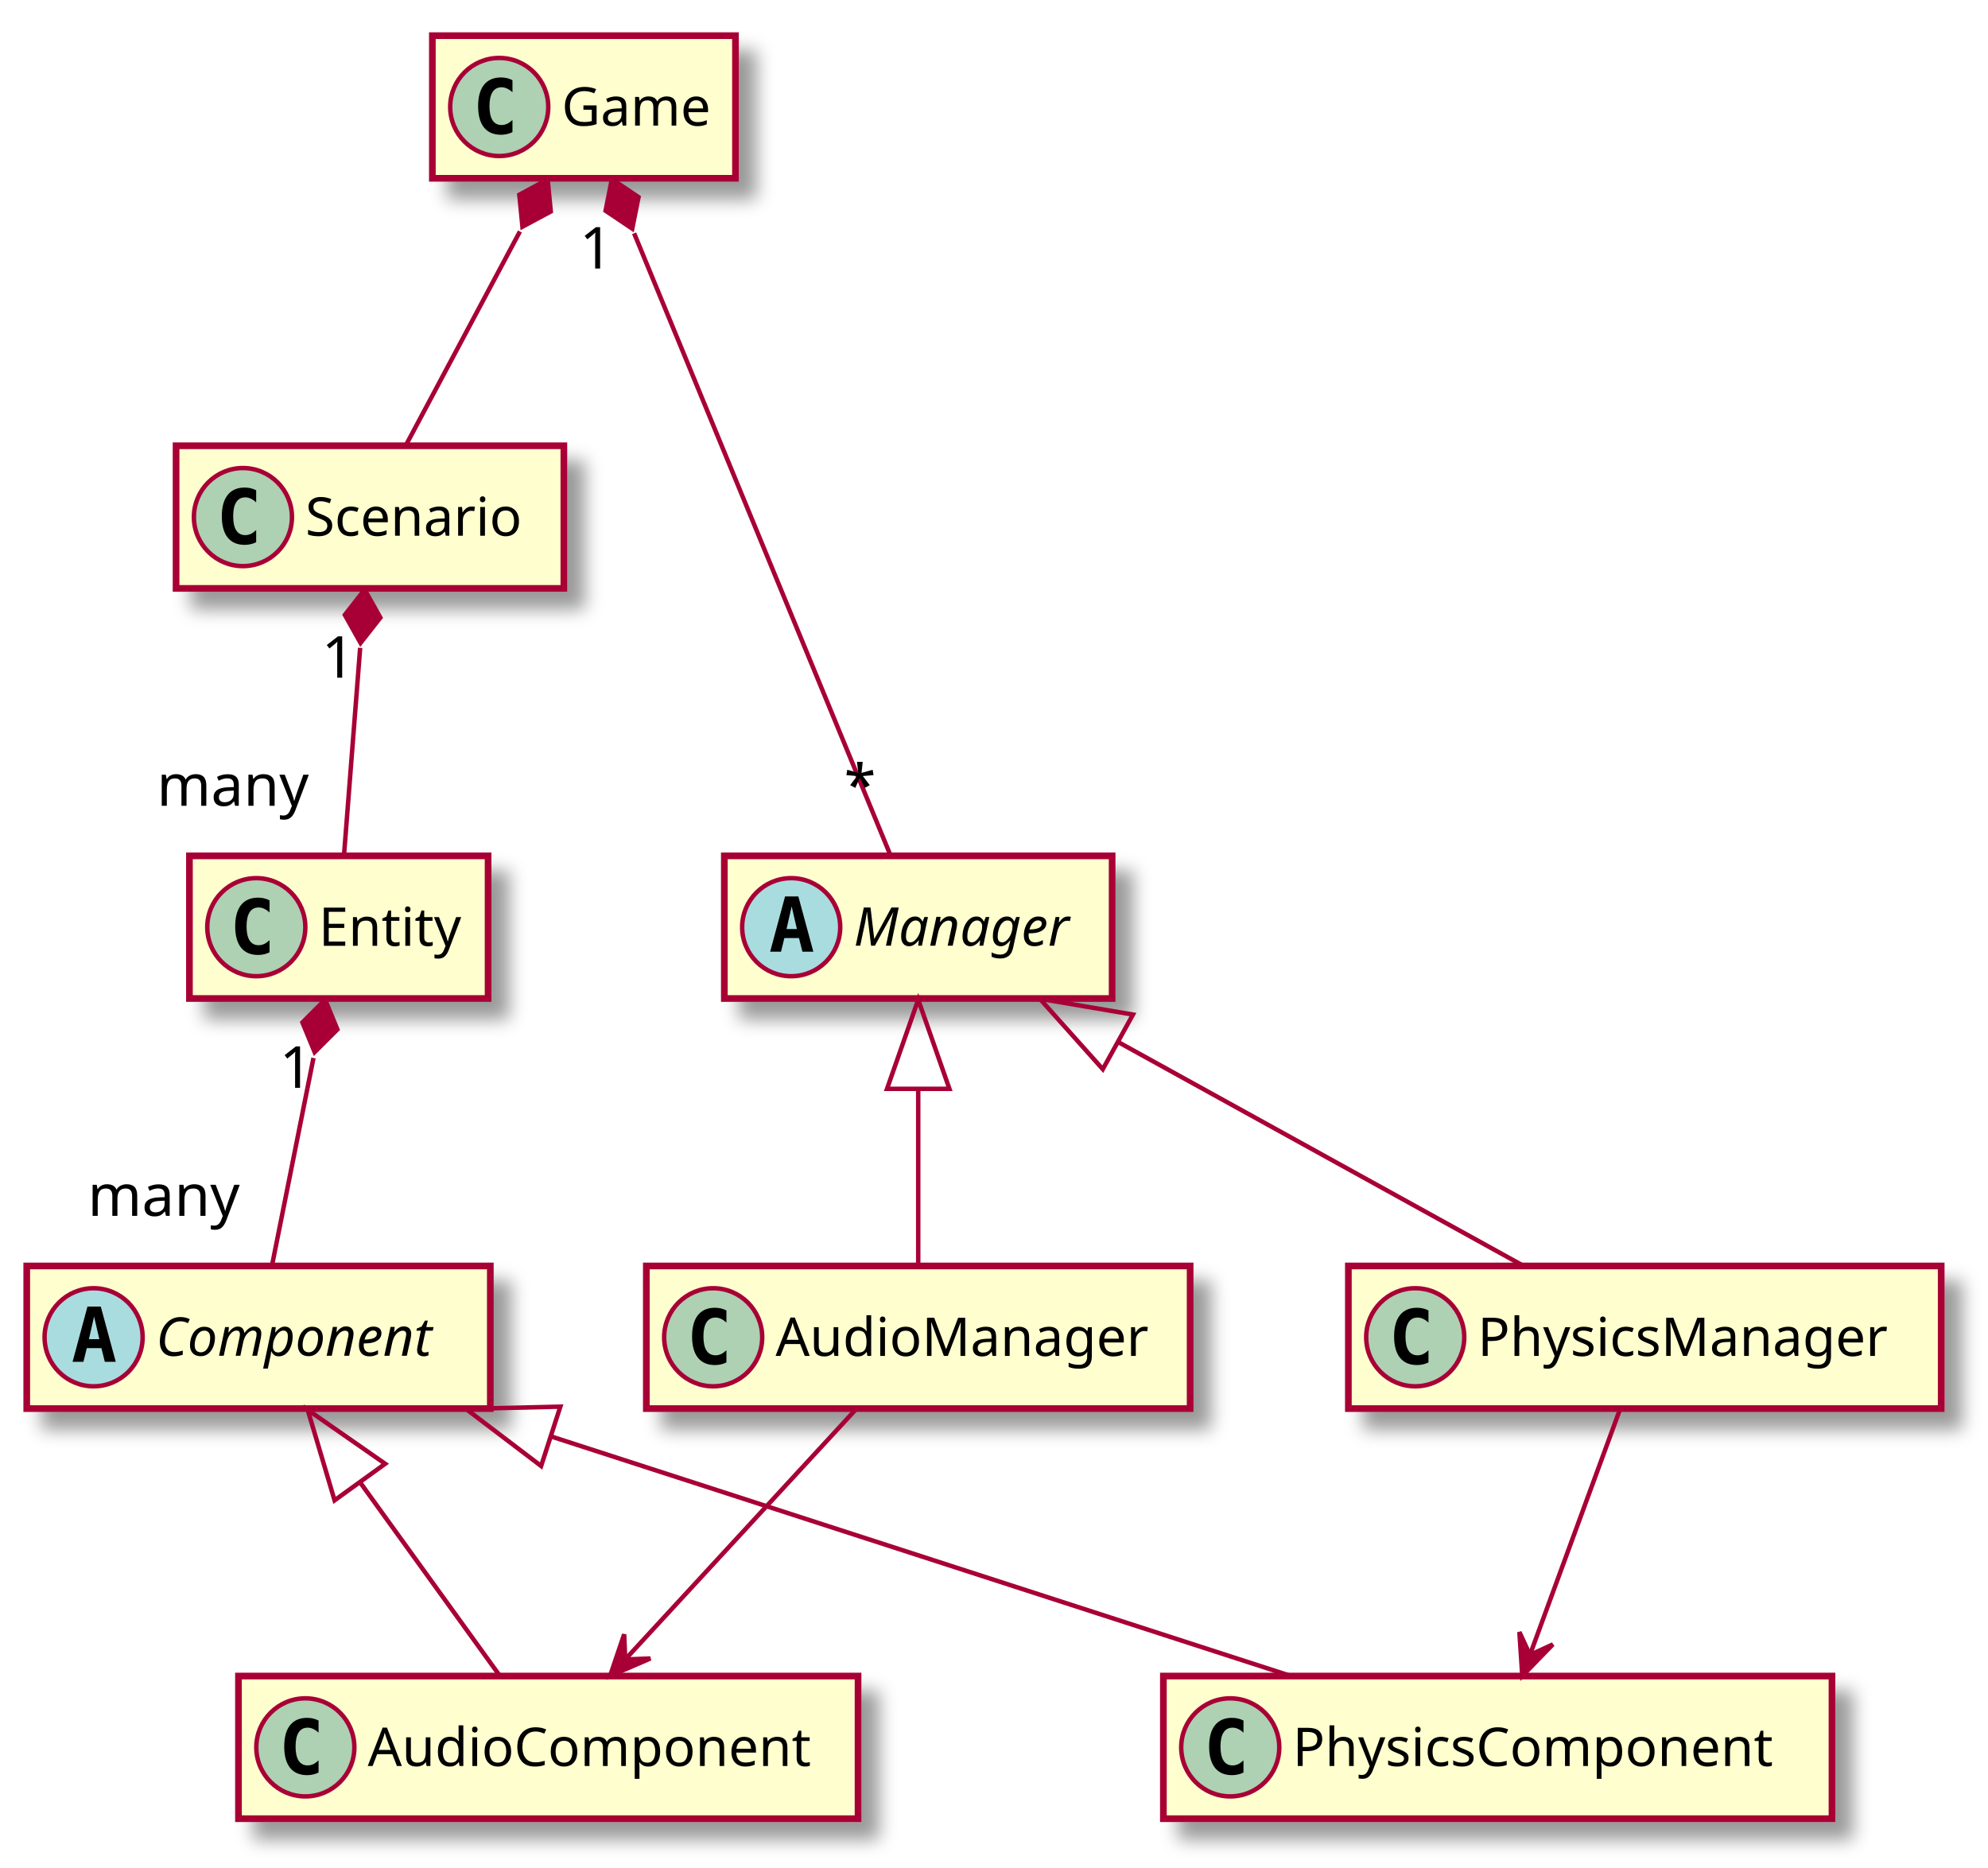
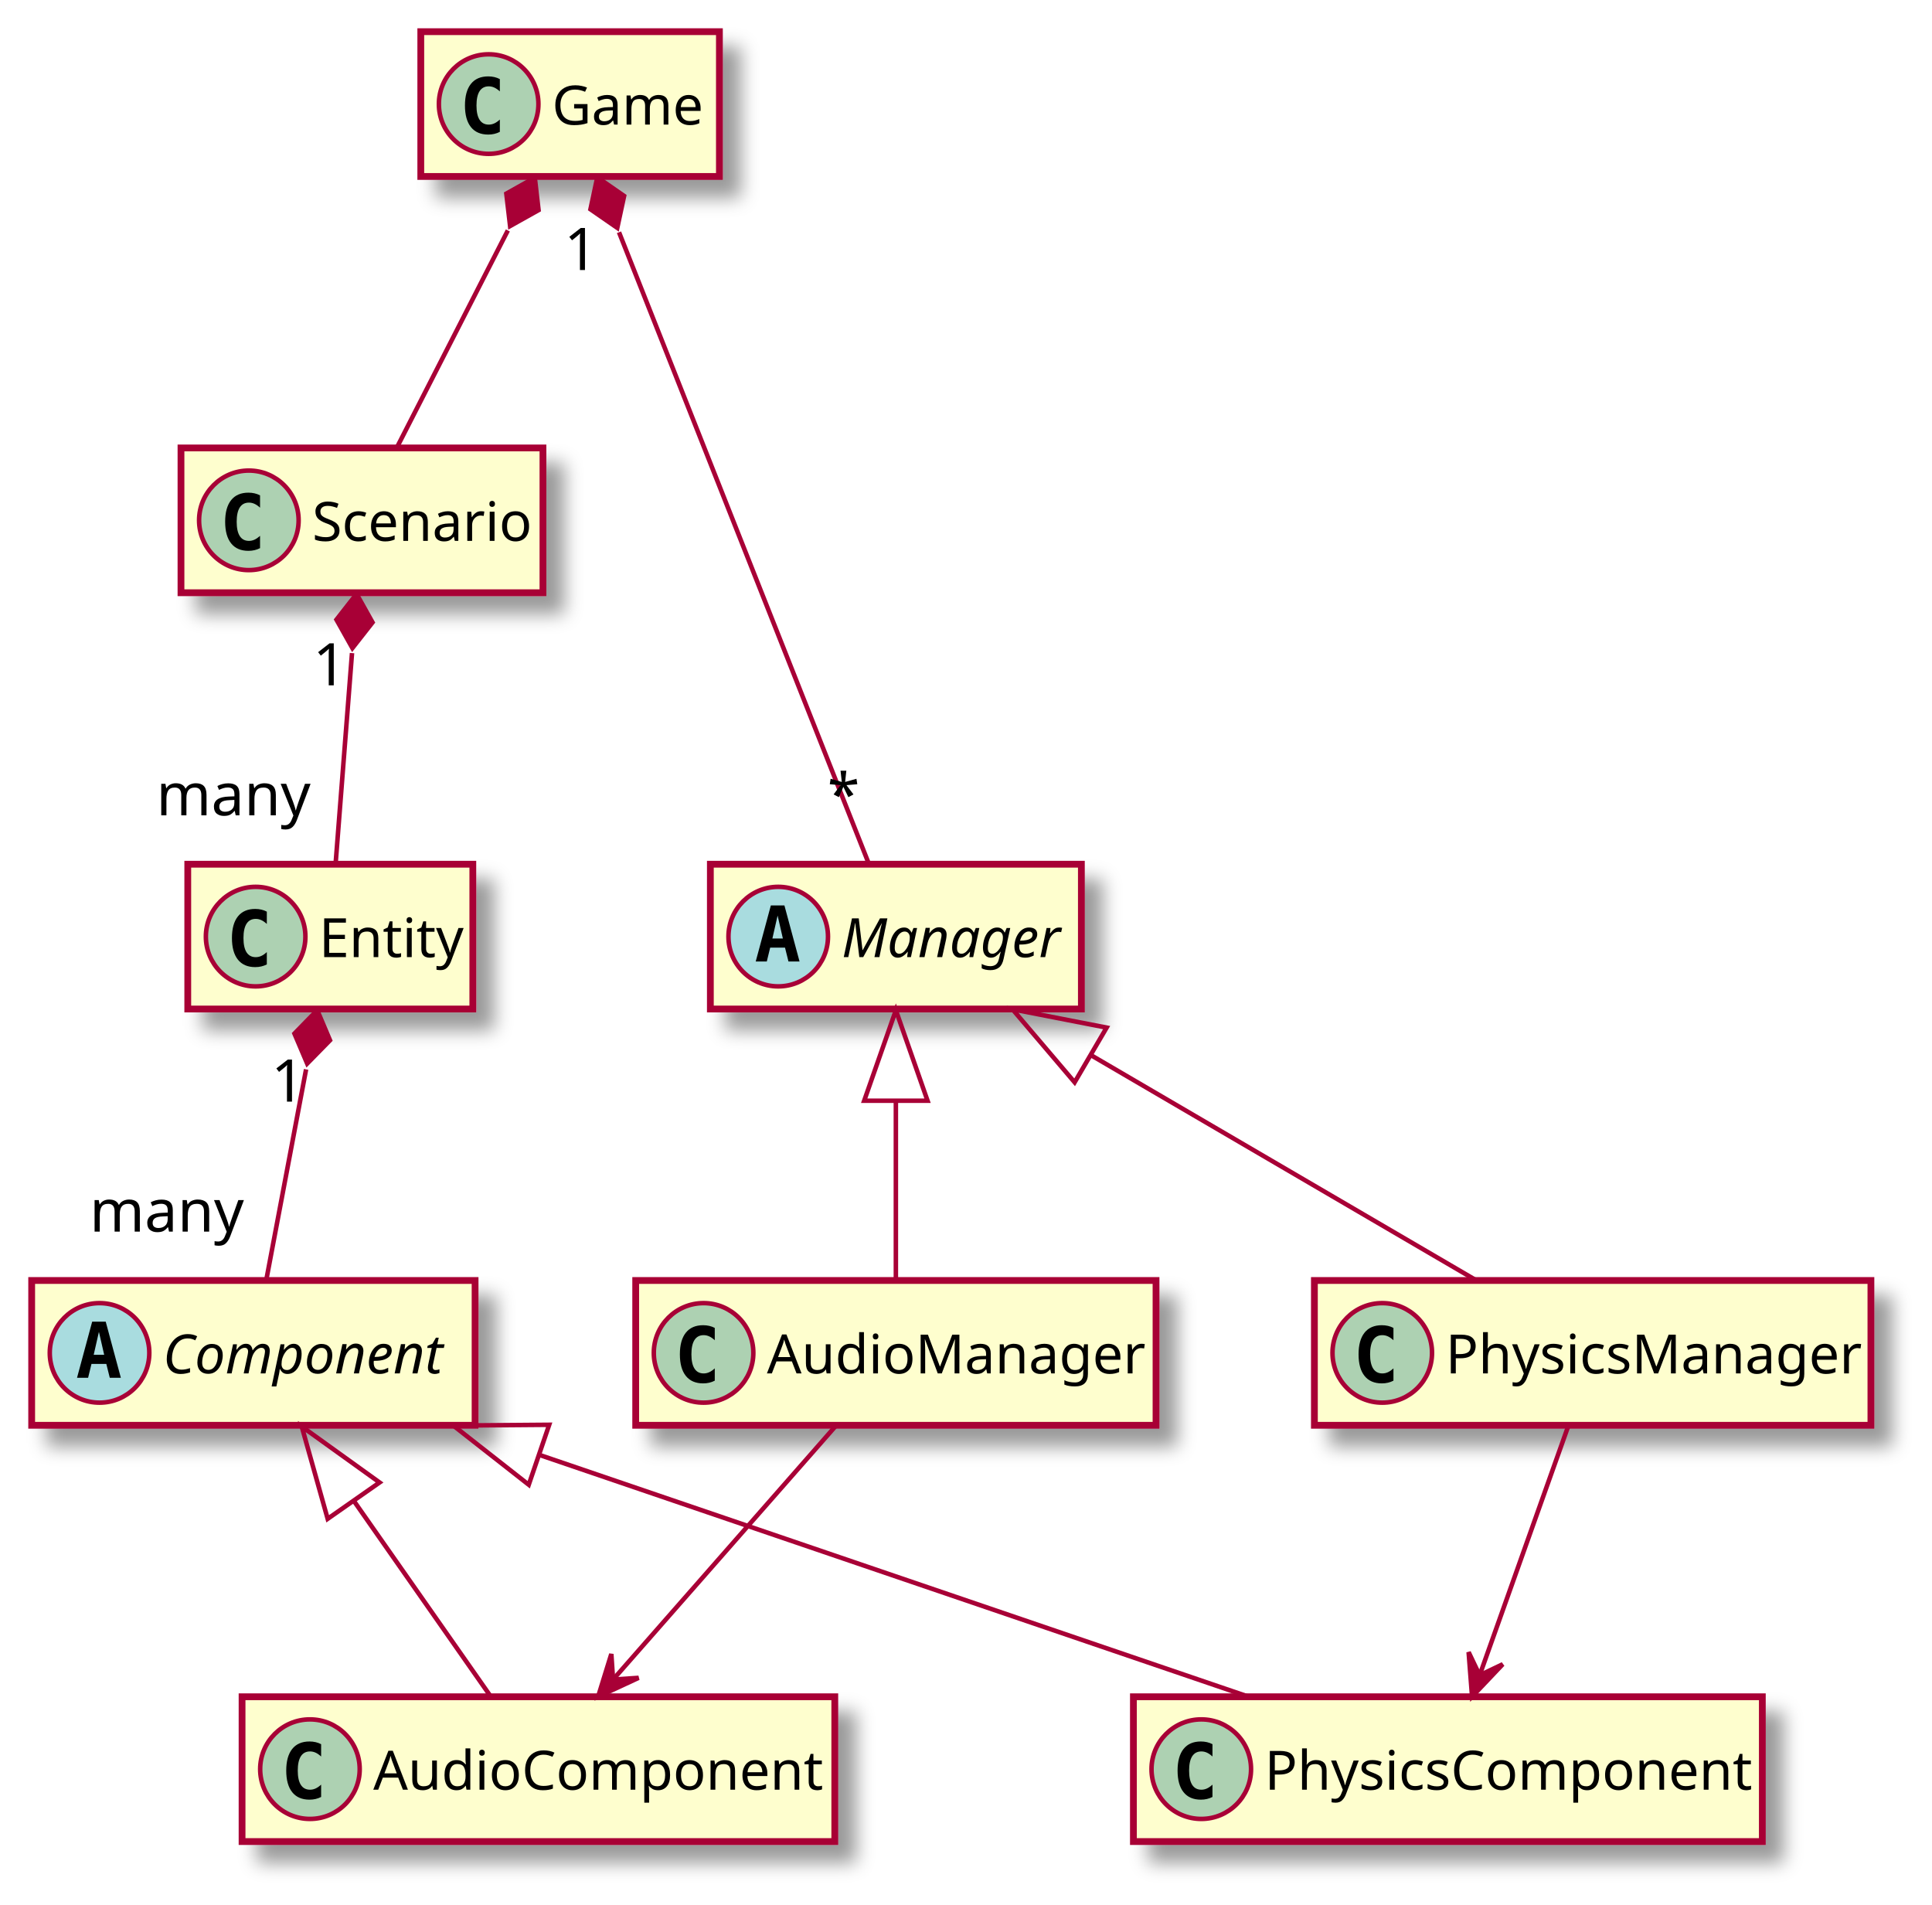
- <svg xmlns="http://www.w3.org/2000/svg" contentScriptType="application/ecmascript" contentStyleType="text/css" height="419px" preserveAspectRatio="none" style="width:446px;height:419px;" version="1.1" viewBox="0 0 446 419" width="446px" zoomAndPan="magnify">
+ <svg xmlns="http://www.w3.org/2000/svg" contentScriptType="application/ecmascript" contentStyleType="text/css" height="421px" preserveAspectRatio="none" style="width:427px;height:421px;" version="1.1" viewBox="0 0 427 421" width="427px" zoomAndPan="magnify">
  <defs>
    <filter height="300%" id="f1g29ad0pdiwiv" width="300%" x="-1" y="-1">
      <feGaussianBlur result="blurOut" stdDeviation="2.0" />
      <feColorMatrix in="blurOut" result="blurOut2" type="matrix" values="0 0 0 0 0 0 0 0 0 0 0 0 0 0 0 0 0 0 .4 0" />
      <feOffset dx="4.0" dy="4.0" in="blurOut2" result="blurOut3" />
      <feBlend in="SourceGraphic" in2="blurOut3" mode="normal" />
    </filter>
  </defs>
  <g>
-     <rect fill="#FEFECE" filter="url(#f1g29ad0pdiwiv)" height="32" id="Manager" style="stroke: #A80036; stroke-width: 1.5;" width="87" x="162.5" y="192" />
-     <ellipse cx="177.5" cy="208" fill="#A9DCDF" rx="11" ry="11" style="stroke: #A80036; stroke-width: 1.0;" />
-     <path d="M177.609,203.344 L176.453,208.422 L178.781,208.422 L177.609,203.344 Z M176.125,201.109 L179.109,201.109 L182.469,213.5 L180.016,213.5 L179.25,210.438 L175.969,210.438 L175.219,213.5 L172.781,213.5 L176.125,201.109 Z " />
-     <text fill="#000000" font-family="sans-serif" font-size="12" font-style="italic" lengthAdjust="spacingAndGlyphs" textLength="55" x="191.5" y="212.154">Manager</text>
-     <rect fill="#FEFECE" filter="url(#f1g29ad0pdiwiv)" height="32" id="Component" style="stroke: #A80036; stroke-width: 1.5;" width="104" x="6" y="284" />
-     <ellipse cx="21" cy="300" fill="#A9DCDF" rx="11" ry="11" style="stroke: #A80036; stroke-width: 1.0;" />
-     <path d="M21.109,295.344 L19.953,300.422 L22.281,300.422 L21.109,295.344 Z M19.625,293.109 L22.609,293.109 L25.969,305.5 L23.516,305.5 L22.75,302.438 L19.469,302.438 L18.719,305.5 L16.281,305.5 L19.625,293.109 Z " />
-     <text fill="#000000" font-family="sans-serif" font-size="12" font-style="italic" lengthAdjust="spacingAndGlyphs" textLength="72" x="35" y="304.154">Component</text>
-     <rect fill="#FEFECE" filter="url(#f1g29ad0pdiwiv)" height="32" id="PhysicsManager" style="stroke: #A80036; stroke-width: 1.5;" width="133" x="302.5" y="284" />
-     <ellipse cx="317.5" cy="300" fill="#ADD1B2" rx="11" ry="11" style="stroke: #A80036; stroke-width: 1.0;" />
-     <path d="M320.469,305.641 Q319.891,305.938 319.25,306.078 Q318.609,306.234 317.906,306.234 Q315.406,306.234 314.078,304.594 Q312.766,302.938 312.766,299.812 Q312.766,296.688 314.078,295.031 Q315.406,293.375 317.906,293.375 Q318.609,293.375 319.25,293.531 Q319.906,293.688 320.469,293.984 L320.469,296.703 Q319.844,296.125 319.25,295.859 Q318.656,295.578 318.031,295.578 Q316.688,295.578 316,296.656 Q315.312,297.719 315.312,299.812 Q315.312,301.906 316,302.984 Q316.688,304.047 318.031,304.047 Q318.656,304.047 319.25,303.781 Q319.844,303.5 320.469,302.922 L320.469,305.641 Z " />
-     <text fill="#000000" font-family="sans-serif" font-size="12" lengthAdjust="spacingAndGlyphs" textLength="101" x="331.5" y="304.181">PhysicsManager</text>
-     <rect fill="#FEFECE" filter="url(#f1g29ad0pdiwiv)" height="32" id="AudioManager" style="stroke: #A80036; stroke-width: 1.5;" width="122" x="145" y="284" />
-     <ellipse cx="160" cy="300" fill="#ADD1B2" rx="11" ry="11" style="stroke: #A80036; stroke-width: 1.0;" />
-     <path d="M162.969,305.641 Q162.391,305.938 161.75,306.078 Q161.109,306.234 160.406,306.234 Q157.906,306.234 156.578,304.594 Q155.266,302.938 155.266,299.812 Q155.266,296.688 156.578,295.031 Q157.906,293.375 160.406,293.375 Q161.109,293.375 161.75,293.531 Q162.406,293.688 162.969,293.984 L162.969,296.703 Q162.344,296.125 161.75,295.859 Q161.156,295.578 160.531,295.578 Q159.188,295.578 158.5,296.656 Q157.812,297.719 157.812,299.812 Q157.812,301.906 158.5,302.984 Q159.188,304.047 160.531,304.047 Q161.156,304.047 161.75,303.781 Q162.344,303.5 162.969,302.922 L162.969,305.641 Z " />
-     <text fill="#000000" font-family="sans-serif" font-size="12" lengthAdjust="spacingAndGlyphs" textLength="90" x="174" y="304.181">AudioManager</text>
-     <rect fill="#FEFECE" filter="url(#f1g29ad0pdiwiv)" height="32" id="Game" style="stroke: #A80036; stroke-width: 1.5;" width="68" x="97" y="8" />
-     <ellipse cx="112" cy="24" fill="#ADD1B2" rx="11" ry="11" style="stroke: #A80036; stroke-width: 1.0;" />
-     <path d="M114.969,29.641 Q114.391,29.938 113.75,30.078 Q113.109,30.234 112.406,30.234 Q109.906,30.234 108.578,28.594 Q107.266,26.938 107.266,23.812 Q107.266,20.688 108.578,19.031 Q109.906,17.375 112.406,17.375 Q113.109,17.375 113.75,17.531 Q114.406,17.688 114.969,17.984 L114.969,20.703 Q114.344,20.125 113.75,19.859 Q113.156,19.578 112.531,19.578 Q111.188,19.578 110.5,20.656 Q109.812,21.719 109.812,23.812 Q109.812,25.906 110.5,26.984 Q111.188,28.047 112.531,28.047 Q113.156,28.047 113.75,27.781 Q114.344,27.5 114.969,26.922 L114.969,29.641 Z " />
-     <text fill="#000000" font-family="sans-serif" font-size="12" lengthAdjust="spacingAndGlyphs" textLength="36" x="126" y="28.181">Game</text>
-     <rect fill="#FEFECE" filter="url(#f1g29ad0pdiwiv)" height="32" id="Scenario" style="stroke: #A80036; stroke-width: 1.5;" width="87" x="39.5" y="100" />
-     <ellipse cx="54.5" cy="116" fill="#ADD1B2" rx="11" ry="11" style="stroke: #A80036; stroke-width: 1.0;" />
-     <path d="M57.469,121.641 Q56.891,121.938 56.25,122.078 Q55.609,122.234 54.906,122.234 Q52.406,122.234 51.078,120.594 Q49.766,118.938 49.766,115.812 Q49.766,112.688 51.078,111.031 Q52.406,109.375 54.906,109.375 Q55.609,109.375 56.25,109.531 Q56.906,109.688 57.469,109.984 L57.469,112.703 Q56.844,112.125 56.25,111.859 Q55.656,111.578 55.031,111.578 Q53.688,111.578 53,112.656 Q52.312,113.719 52.312,115.812 Q52.312,117.906 53,118.984 Q53.688,120.047 55.031,120.047 Q55.656,120.047 56.25,119.781 Q56.844,119.5 57.469,118.922 L57.469,121.641 Z " />
-     <text fill="#000000" font-family="sans-serif" font-size="12" lengthAdjust="spacingAndGlyphs" textLength="55" x="68.5" y="120.181">Scenario</text>
-     <rect fill="#FEFECE" filter="url(#f1g29ad0pdiwiv)" height="32" id="Entity" style="stroke: #A80036; stroke-width: 1.5;" width="67" x="42.5" y="192" />
-     <ellipse cx="57.5" cy="208" fill="#ADD1B2" rx="11" ry="11" style="stroke: #A80036; stroke-width: 1.0;" />
-     <path d="M60.469,213.641 Q59.891,213.938 59.25,214.078 Q58.609,214.234 57.906,214.234 Q55.406,214.234 54.078,212.594 Q52.766,210.938 52.766,207.812 Q52.766,204.688 54.078,203.031 Q55.406,201.375 57.906,201.375 Q58.609,201.375 59.25,201.531 Q59.906,201.688 60.469,201.984 L60.469,204.703 Q59.844,204.125 59.25,203.859 Q58.656,203.578 58.031,203.578 Q56.688,203.578 56,204.656 Q55.312,205.719 55.312,207.812 Q55.312,209.906 56,210.984 Q56.688,212.047 58.031,212.047 Q58.656,212.047 59.25,211.781 Q59.844,211.5 60.469,210.922 L60.469,213.641 Z " />
-     <text fill="#000000" font-family="sans-serif" font-size="12" lengthAdjust="spacingAndGlyphs" textLength="35" x="71.5" y="212.181">Entity</text>
-     <rect fill="#FEFECE" filter="url(#f1g29ad0pdiwiv)" height="32" id="PhysicsComponent" style="stroke: #A80036; stroke-width: 1.5;" width="150" x="261" y="376" />
-     <ellipse cx="276" cy="392" fill="#ADD1B2" rx="11" ry="11" style="stroke: #A80036; stroke-width: 1.0;" />
-     <path d="M278.969,397.641 Q278.391,397.938 277.75,398.078 Q277.109,398.234 276.406,398.234 Q273.906,398.234 272.578,396.594 Q271.266,394.938 271.266,391.812 Q271.266,388.688 272.578,387.031 Q273.906,385.375 276.406,385.375 Q277.109,385.375 277.75,385.531 Q278.406,385.688 278.969,385.984 L278.969,388.703 Q278.344,388.125 277.75,387.859 Q277.156,387.578 276.531,387.578 Q275.188,387.578 274.5,388.656 Q273.812,389.719 273.812,391.812 Q273.812,393.906 274.5,394.984 Q275.188,396.047 276.531,396.047 Q277.156,396.047 277.75,395.781 Q278.344,395.5 278.969,394.922 L278.969,397.641 Z " />
-     <text fill="#000000" font-family="sans-serif" font-size="12" lengthAdjust="spacingAndGlyphs" textLength="118" x="290" y="396.181">PhysicsComponent</text>
-     <rect fill="#FEFECE" filter="url(#f1g29ad0pdiwiv)" height="32" id="AudioComponent" style="stroke: #A80036; stroke-width: 1.5;" width="139" x="53.5" y="376" />
-     <ellipse cx="68.5" cy="392" fill="#ADD1B2" rx="11" ry="11" style="stroke: #A80036; stroke-width: 1.0;" />
-     <path d="M71.469,397.641 Q70.891,397.938 70.25,398.078 Q69.609,398.234 68.906,398.234 Q66.406,398.234 65.078,396.594 Q63.766,394.938 63.766,391.812 Q63.766,388.688 65.078,387.031 Q66.406,385.375 68.906,385.375 Q69.609,385.375 70.25,385.531 Q70.906,385.688 71.469,385.984 L71.469,388.703 Q70.844,388.125 70.25,387.859 Q69.656,387.578 69.031,387.578 Q67.688,387.578 67,388.656 Q66.312,389.719 66.312,391.812 Q66.312,393.906 67,394.984 Q67.688,396.047 69.031,396.047 Q69.656,396.047 70.25,395.781 Q70.844,395.5 71.469,394.922 L71.469,397.641 Z " />
-     <text fill="#000000" font-family="sans-serif" font-size="12" lengthAdjust="spacingAndGlyphs" textLength="107" x="82.5" y="396.181">AudioComponent</text>
-     <path d="M251.04,233.87 C280.09,249.91 316.92,270.24 341.63,283.89 " fill="none" id="Manager-PhysicsManager" style="stroke: #A80036; stroke-width: 1.0;" />
-     <polygon fill="none" points="247.41,239.86,233.28,224.06,254.17,227.6,247.41,239.86" style="stroke: #A80036; stroke-width: 1.0;" />
-     <path d="M206,244.61 C206,258.31 206,273.22 206,283.96 " fill="none" id="Manager-AudioManager" style="stroke: #A80036; stroke-width: 1.0;" />
-     <polygon fill="none" points="199,244.27,206,224.27,213,244.27,199,244.27" style="stroke: #A80036; stroke-width: 1.0;" />
-     <path d="M142.26,52.33 C158.3,91.26 187.18,161.32 199.81,191.97 " fill="none" id="Game-Manager" style="stroke: #A80036; stroke-width: 1.0;" />
-     <polygon fill="#A80036" points="137.27,40.2,135.858,47.272,141.842,51.295,143.254,44.223,137.27,40.2" style="stroke: #A80036; stroke-width: 1.0;" />
-     <text fill="#000000" font-family="sans-serif" font-size="13" lengthAdjust="spacingAndGlyphs" textLength="8" x="130.022" y="60.24">1</text>
-     <text fill="#000000" font-family="sans-serif" font-size="13" lengthAdjust="spacingAndGlyphs" textLength="7" x="189.358" y="180.78">*</text>
-     <path d="M116.64,51.93 C108.25,67.65 97.99,86.89 91.02,99.96 " fill="none" id="Game-Scenario" style="stroke: #A80036; stroke-width: 1.0;" />
-     <polygon fill="#A80036" points="122.86,40.27,116.506,43.68,117.21,50.857,123.564,47.447,122.86,40.27" style="stroke: #A80036; stroke-width: 1.0;" />
-     <path d="M80.8,145.34 C79.59,160.79 78.16,179.28 77.17,191.96 " fill="none" id="Scenario-Entity" style="stroke: #A80036; stroke-width: 1.0;" />
-     <polygon fill="#A80036" points="81.81,132.27,77.36,137.944,80.887,144.234,85.336,138.56,81.81,132.27" style="stroke: #A80036; stroke-width: 1.0;" />
-     <text fill="#000000" font-family="sans-serif" font-size="13" lengthAdjust="spacingAndGlyphs" textLength="8" x="72.156" y="152.035">1</text>
-     <text fill="#000000" font-family="sans-serif" font-size="13" lengthAdjust="spacingAndGlyphs" textLength="36" x="35.174" y="180.766">many</text>
-     <path d="M70.33,237.34 C67.24,252.79 63.54,271.28 61.01,283.96 " fill="none" id="Entity-Component" style="stroke: #A80036; stroke-width: 1.0;" />
-     <polygon fill="#A80036" points="72.95,224.27,67.848,229.366,70.589,236.035,75.691,230.94,72.95,224.27" style="stroke: #A80036; stroke-width: 1.0;" />
-     <text fill="#000000" font-family="sans-serif" font-size="13" lengthAdjust="spacingAndGlyphs" textLength="8" x="62.703" y="244.035">1</text>
-     <text fill="#000000" font-family="sans-serif" font-size="13" lengthAdjust="spacingAndGlyphs" textLength="36" x="19.67" y="272.766">many</text>
-     <path d="M123.74,322.28 C174.67,338.77 243.96,361.2 289.32,375.89 " fill="none" id="Component-PhysicsComponent" style="stroke: #A80036; stroke-width: 1.0;" />
-     <polygon fill="none" points="121.4,328.88,104.53,316.06,125.71,315.56,121.4,328.88" style="stroke: #A80036; stroke-width: 1.0;" />
-     <path d="M80.89,332.69 C91.51,347.4 103.63,364.18 112.14,375.96 " fill="none" id="Component-AudioComponent" style="stroke: #A80036; stroke-width: 1.0;" />
-     <polygon fill="none" points="75.06,336.58,69.03,316.27,86.41,328.38,75.06,336.58" style="stroke: #A80036; stroke-width: 1.0;" />
-     <path d="M363.4,316.27 C357.87,331.36 349.38,354.52 343.31,371.06 " fill="none" id="PhysicsManager-PhysicsComponent" style="stroke: #A80036; stroke-width: 1.0;" />
-     <polygon fill="#A80036" points="341.52,375.96,348.381,368.894,343.246,371.267,340.872,366.132,341.52,375.96" style="stroke: #A80036; stroke-width: 1.0;" />
-     <path d="M191.92,316.27 C177.76,331.62 155.9,355.32 140.61,371.9 " fill="none" id="AudioManager-AudioComponent" style="stroke: #A80036; stroke-width: 1.0;" />
-     <polygon fill="#A80036" points="136.87,375.96,145.912,372.055,140.26,372.284,140.031,366.632,136.87,375.96" style="stroke: #A80036; stroke-width: 1.0;" />
+     <rect codeLine="1" fill="#FEFECE" filter="url(#f1g29ad0pdiwiv)" height="32" id="Manager" style="stroke: #A80036; stroke-width: 1.5;" width="82" x="157" y="191" />
+     <ellipse cx="172" cy="207" fill="#A9DCDF" rx="11" ry="11" style="stroke: #A80036; stroke-width: 1.0;" />
+     <path d="M171.863,202.348 L170.709,207.42 L173.025,207.42 Z M170.369,200.107 L173.366,200.107 L176.711,212.5 L174.262,212.5 L173.499,209.437 L170.22,209.437 L169.473,212.5 L167.024,212.5 Z " fill="#000000" />
+     <text fill="#000000" font-family="sans-serif" font-size="12" font-style="italic" lengthAdjust="spacingAndGlyphs" textLength="50" x="186" y="211.535">Manager</text>
+     <rect codeLine="2" fill="#FEFECE" filter="url(#f1g29ad0pdiwiv)" height="32" id="Component" style="stroke: #A80036; stroke-width: 1.5;" width="98" x="7" y="283" />
+     <ellipse cx="22" cy="299" fill="#A9DCDF" rx="11" ry="11" style="stroke: #A80036; stroke-width: 1.0;" />
+     <path d="M21.863,294.348 L20.709,299.42 L23.025,299.42 Z M20.369,292.107 L23.366,292.107 L26.711,304.5 L24.262,304.5 L23.498,301.437 L20.22,301.437 L19.473,304.5 L17.024,304.5 Z " fill="#000000" />
+     <text fill="#000000" font-family="sans-serif" font-size="12" font-style="italic" lengthAdjust="spacingAndGlyphs" textLength="66" x="36" y="303.535">Component</text>
+     <rect fill="#FEFECE" filter="url(#f1g29ad0pdiwiv)" height="32" id="PhysicsManager" style="stroke: #A80036; stroke-width: 1.5;" width="123" x="290.5" y="283" />
+     <ellipse cx="305.5" cy="299" fill="#ADD1B2" rx="11" ry="11" style="stroke: #A80036; stroke-width: 1.0;" />
+     <path d="M307.973,305.143 Q307.392,305.442 306.753,305.591 Q306.114,305.741 305.408,305.741 Q302.901,305.741 301.582,304.089 Q300.262,302.437 300.262,299.316 Q300.262,296.187 301.582,294.535 Q302.901,292.883 305.408,292.883 Q306.114,292.883 306.761,293.032 Q307.409,293.182 307.973,293.481 L307.973,296.203 Q307.342,295.622 306.749,295.352 Q306.155,295.082 305.524,295.082 Q304.18,295.082 303.495,296.149 Q302.81,297.216 302.81,299.316 Q302.81,301.408 303.495,302.474 Q304.18,303.541 305.524,303.541 Q306.155,303.541 306.749,303.271 Q307.342,303.002 307.973,302.42 Z " fill="#000000" />
+     <text fill="#000000" font-family="sans-serif" font-size="12" lengthAdjust="spacingAndGlyphs" textLength="91" x="319.5" y="303.535">PhysicsManager</text>
+     <rect fill="#FEFECE" filter="url(#f1g29ad0pdiwiv)" height="32" id="AudioManager" style="stroke: #A80036; stroke-width: 1.5;" width="115" x="140.5" y="283" />
+     <ellipse cx="155.5" cy="299" fill="#ADD1B2" rx="11" ry="11" style="stroke: #A80036; stroke-width: 1.0;" />
+     <path d="M157.973,305.143 Q157.392,305.442 156.753,305.591 Q156.114,305.741 155.408,305.741 Q152.901,305.741 151.582,304.089 Q150.262,302.437 150.262,299.316 Q150.262,296.187 151.582,294.535 Q152.901,292.883 155.408,292.883 Q156.114,292.883 156.761,293.032 Q157.409,293.182 157.973,293.481 L157.973,296.203 Q157.342,295.622 156.749,295.352 Q156.155,295.082 155.524,295.082 Q154.18,295.082 153.495,296.149 Q152.81,297.216 152.81,299.316 Q152.81,301.408 153.495,302.474 Q154.18,303.541 155.524,303.541 Q156.155,303.541 156.749,303.271 Q157.342,303.002 157.973,302.42 Z " fill="#000000" />
+     <text fill="#000000" font-family="sans-serif" font-size="12" lengthAdjust="spacingAndGlyphs" textLength="83" x="169.5" y="303.535">AudioManager</text>
+     <rect fill="#FEFECE" filter="url(#f1g29ad0pdiwiv)" height="32" id="Game" style="stroke: #A80036; stroke-width: 1.5;" width="66" x="93" y="7" />
+     <ellipse cx="108" cy="23" fill="#ADD1B2" rx="11" ry="11" style="stroke: #A80036; stroke-width: 1.0;" />
+     <path d="M110.473,29.143 Q109.892,29.442 109.253,29.591 Q108.614,29.741 107.908,29.741 Q105.401,29.741 104.082,28.089 Q102.762,26.437 102.762,23.316 Q102.762,20.186 104.082,18.535 Q105.401,16.883 107.908,16.883 Q108.614,16.883 109.261,17.032 Q109.909,17.182 110.473,17.48 L110.473,20.203 Q109.842,19.622 109.249,19.352 Q108.655,19.082 108.024,19.082 Q106.68,19.082 105.995,20.149 Q105.31,21.216 105.31,23.316 Q105.31,25.408 105.995,26.474 Q106.68,27.541 108.024,27.541 Q108.655,27.541 109.249,27.271 Q109.842,27.002 110.473,26.42 Z " fill="#000000" />
+     <text fill="#000000" font-family="sans-serif" font-size="12" lengthAdjust="spacingAndGlyphs" textLength="34" x="122" y="27.535">Game</text>
+     <rect fill="#FEFECE" filter="url(#f1g29ad0pdiwiv)" height="32" id="Scenario" style="stroke: #A80036; stroke-width: 1.5;" width="80" x="40" y="99" />
+     <ellipse cx="55" cy="115" fill="#ADD1B2" rx="11" ry="11" style="stroke: #A80036; stroke-width: 1.0;" />
+     <path d="M57.473,121.143 Q56.892,121.442 56.253,121.591 Q55.614,121.741 54.908,121.741 Q52.401,121.741 51.081,120.089 Q49.762,118.437 49.762,115.316 Q49.762,112.186 51.081,110.535 Q52.401,108.883 54.908,108.883 Q55.614,108.883 56.261,109.032 Q56.909,109.182 57.473,109.481 L57.473,112.203 Q56.842,111.622 56.249,111.352 Q55.655,111.082 55.024,111.082 Q53.68,111.082 52.995,112.149 Q52.31,113.216 52.31,115.316 Q52.31,117.408 52.995,118.474 Q53.68,119.541 55.024,119.541 Q55.655,119.541 56.249,119.271 Q56.842,119.001 57.473,118.42 Z " fill="#000000" />
+     <text fill="#000000" font-family="sans-serif" font-size="12" lengthAdjust="spacingAndGlyphs" textLength="48" x="69" y="119.535">Scenario</text>
+     <rect fill="#FEFECE" filter="url(#f1g29ad0pdiwiv)" height="32" id="Entity" style="stroke: #A80036; stroke-width: 1.5;" width="63" x="41.5" y="191" />
+     <ellipse cx="56.5" cy="207" fill="#ADD1B2" rx="11" ry="11" style="stroke: #A80036; stroke-width: 1.0;" />
+     <path d="M58.973,213.143 Q58.392,213.442 57.753,213.591 Q57.114,213.741 56.408,213.741 Q53.901,213.741 52.581,212.089 Q51.262,210.437 51.262,207.316 Q51.262,204.186 52.581,202.535 Q53.901,200.883 56.408,200.883 Q57.114,200.883 57.761,201.032 Q58.409,201.182 58.973,201.481 L58.973,204.203 Q58.342,203.622 57.749,203.352 Q57.155,203.083 56.524,203.083 Q55.18,203.083 54.495,204.149 Q53.81,205.216 53.81,207.316 Q53.81,209.408 54.495,210.474 Q55.18,211.541 56.524,211.541 Q57.155,211.541 57.749,211.271 Q58.342,211.001 58.973,210.42 Z " fill="#000000" />
+     <text fill="#000000" font-family="sans-serif" font-size="12" lengthAdjust="spacingAndGlyphs" textLength="31" x="70.5" y="211.535">Entity</text>
+     <rect fill="#FEFECE" filter="url(#f1g29ad0pdiwiv)" height="32" id="PhysicsComponent" style="stroke: #A80036; stroke-width: 1.5;" width="139" x="250.5" y="375" />
+     <ellipse cx="265.5" cy="391" fill="#ADD1B2" rx="11" ry="11" style="stroke: #A80036; stroke-width: 1.0;" />
+     <path d="M267.973,397.143 Q267.392,397.442 266.753,397.591 Q266.114,397.741 265.408,397.741 Q262.901,397.741 261.582,396.089 Q260.262,394.437 260.262,391.316 Q260.262,388.187 261.582,386.535 Q262.901,384.883 265.408,384.883 Q266.114,384.883 266.761,385.032 Q267.409,385.182 267.973,385.481 L267.973,388.203 Q267.342,387.622 266.749,387.352 Q266.155,387.082 265.524,387.082 Q264.18,387.082 263.495,388.149 Q262.81,389.216 262.81,391.316 Q262.81,393.408 263.495,394.474 Q264.18,395.541 265.524,395.541 Q266.155,395.541 266.749,395.271 Q267.342,395.002 267.973,394.42 Z " fill="#000000" />
+     <text fill="#000000" font-family="sans-serif" font-size="12" lengthAdjust="spacingAndGlyphs" textLength="107" x="279.5" y="395.535">PhysicsComponent</text>
+     <rect fill="#FEFECE" filter="url(#f1g29ad0pdiwiv)" height="32" id="AudioComponent" style="stroke: #A80036; stroke-width: 1.5;" width="131" x="53.5" y="375" />
+     <ellipse cx="68.5" cy="391" fill="#ADD1B2" rx="11" ry="11" style="stroke: #A80036; stroke-width: 1.0;" />
+     <path d="M70.973,397.143 Q70.392,397.442 69.753,397.591 Q69.114,397.741 68.408,397.741 Q65.901,397.741 64.582,396.089 Q63.262,394.437 63.262,391.316 Q63.262,388.187 64.582,386.535 Q65.901,384.883 68.408,384.883 Q69.114,384.883 69.761,385.032 Q70.409,385.182 70.973,385.481 L70.973,388.203 Q70.342,387.622 69.749,387.352 Q69.155,387.082 68.524,387.082 Q67.18,387.082 66.495,388.149 Q65.81,389.216 65.81,391.316 Q65.81,393.408 66.495,394.474 Q67.18,395.541 68.524,395.541 Q69.155,395.541 69.749,395.271 Q70.342,395.002 70.973,394.42 Z " fill="#000000" />
+     <text fill="#000000" font-family="sans-serif" font-size="12" lengthAdjust="spacingAndGlyphs" textLength="99" x="82.5" y="395.535">AudioComponent</text>
+     <path codeLine="3" d="M241.34,233.33 C268.66,249.29 303.02,269.37 326.14,282.89 " fill="none" id="Manager-backto-PhysicsManager" style="stroke: #A80036; stroke-width: 1.0;" />
+     <polygon fill="none" points="237.51,239.2,223.78,223.06,244.58,227.11,237.51,239.2" style="stroke: #A80036; stroke-width: 1.0;" />
+     <path codeLine="4" d="M198,243.61 C198,257.31 198,272.22 198,282.96 " fill="none" id="Manager-backto-AudioManager" style="stroke: #A80036; stroke-width: 1.0;" />
+     <polygon fill="none" points="191,243.27,198,223.27,205,243.27,191,243.27" style="stroke: #A80036; stroke-width: 1.0;" />
+     <path codeLine="5" d="M136.81,51.33 C152.21,90.26 179.93,160.32 192.05,190.97 " fill="none" id="Game-backto-Manager" style="stroke: #A80036; stroke-width: 1.0;" />
+     <polygon fill="#A80036" points="132.01,39.2,130.5,46.251,136.428,50.357,137.938,43.306,132.01,39.2" style="stroke: #A80036; stroke-width: 1.0;" />
+     <text fill="#000000" font-family="sans-serif" font-size="13" lengthAdjust="spacingAndGlyphs" textLength="8" x="124.676" y="59.67">1</text>
+     <text fill="#000000" font-family="sans-serif" font-size="13" lengthAdjust="spacingAndGlyphs" textLength="6" x="182.862" y="180.211">*</text>
+     <path codeLine="6" d="M112.24,50.93 C104.2,66.65 94.37,85.89 87.69,98.96 " fill="none" id="Game-backto-Scenario" style="stroke: #A80036; stroke-width: 1.0;" />
+     <polygon fill="#A80036" points="118.2,39.27,111.908,42.792,112.739,49.955,119.031,46.433,118.2,39.27" style="stroke: #A80036; stroke-width: 1.0;" />
+     <path codeLine="7" d="M77.8,144.34 C76.59,159.79 75.16,178.28 74.17,190.96 " fill="none" id="Scenario-backto-Entity" style="stroke: #A80036; stroke-width: 1.0;" />
+     <polygon fill="#A80036" points="78.81,131.27,74.36,136.944,77.887,143.234,82.336,137.56,78.81,131.27" style="stroke: #A80036; stroke-width: 1.0;" />
+     <text fill="#000000" font-family="sans-serif" font-size="13" lengthAdjust="spacingAndGlyphs" textLength="8" x="69.156" y="151.464">1</text>
+     <text fill="#000000" font-family="sans-serif" font-size="13" lengthAdjust="spacingAndGlyphs" textLength="34" x="34.531" y="180.198">many</text>
+     <path codeLine="8" d="M67.65,236.34 C64.73,251.79 61.24,270.28 58.84,282.96 " fill="none" id="Entity-backto-Component" style="stroke: #A80036; stroke-width: 1.0;" />
+     <polygon fill="#A80036" points="70.12,223.27,65.075,228.423,67.891,235.061,72.936,229.909,70.12,223.27" style="stroke: #A80036; stroke-width: 1.0;" />
+     <text fill="#000000" font-family="sans-serif" font-size="13" lengthAdjust="spacingAndGlyphs" textLength="8" x="59.927" y="243.464">1</text>
+     <text fill="#000000" font-family="sans-serif" font-size="13" lengthAdjust="spacingAndGlyphs" textLength="34" x="19.796" y="272.198">many</text>
+     <path codeLine="9" d="M119.4,321.61 C167.66,338.07 232.88,360.3 275.67,374.89 " fill="none" id="Component-backto-PhysicsComponent" style="stroke: #A80036; stroke-width: 1.0;" />
+     <polygon fill="none" points="116.86,328.14,100.19,315.06,121.38,314.89,116.86,328.14" style="stroke: #A80036; stroke-width: 1.0;" />
+     <path codeLine="10" d="M78.19,331.69 C88.48,346.4 100.23,363.18 108.47,374.96 " fill="none" id="Component-backto-AudioComponent" style="stroke: #A80036; stroke-width: 1.0;" />
+     <polygon fill="none" points="72.42,335.67,66.69,315.27,83.89,327.64,72.42,335.67" style="stroke: #A80036; stroke-width: 1.0;" />
+     <path codeLine="11" d="M346.57,315.27 C341.21,330.36 332.97,353.52 327.09,370.06 " fill="none" id="PhysicsManager-to-PhysicsComponent" style="stroke: #A80036; stroke-width: 1.0;" />
+     <polygon fill="#A80036" points="325.35,374.96,332.127,367.814,327.021,370.247,324.587,365.141,325.35,374.96" style="stroke: #A80036; stroke-width: 1.0;" />
+     <path codeLine="12" d="M184.6,315.27 C171.13,330.62 150.32,354.32 135.76,370.9 " fill="none" id="AudioManager-to-AudioComponent" style="stroke: #A80036; stroke-width: 1.0;" />
+     <polygon fill="#A80036" points="132.2,374.96,141.136,370.818,135.492,371.196,135.114,365.552,132.2,374.96" style="stroke: #A80036; stroke-width: 1.0;" />
  </g>
</svg>
